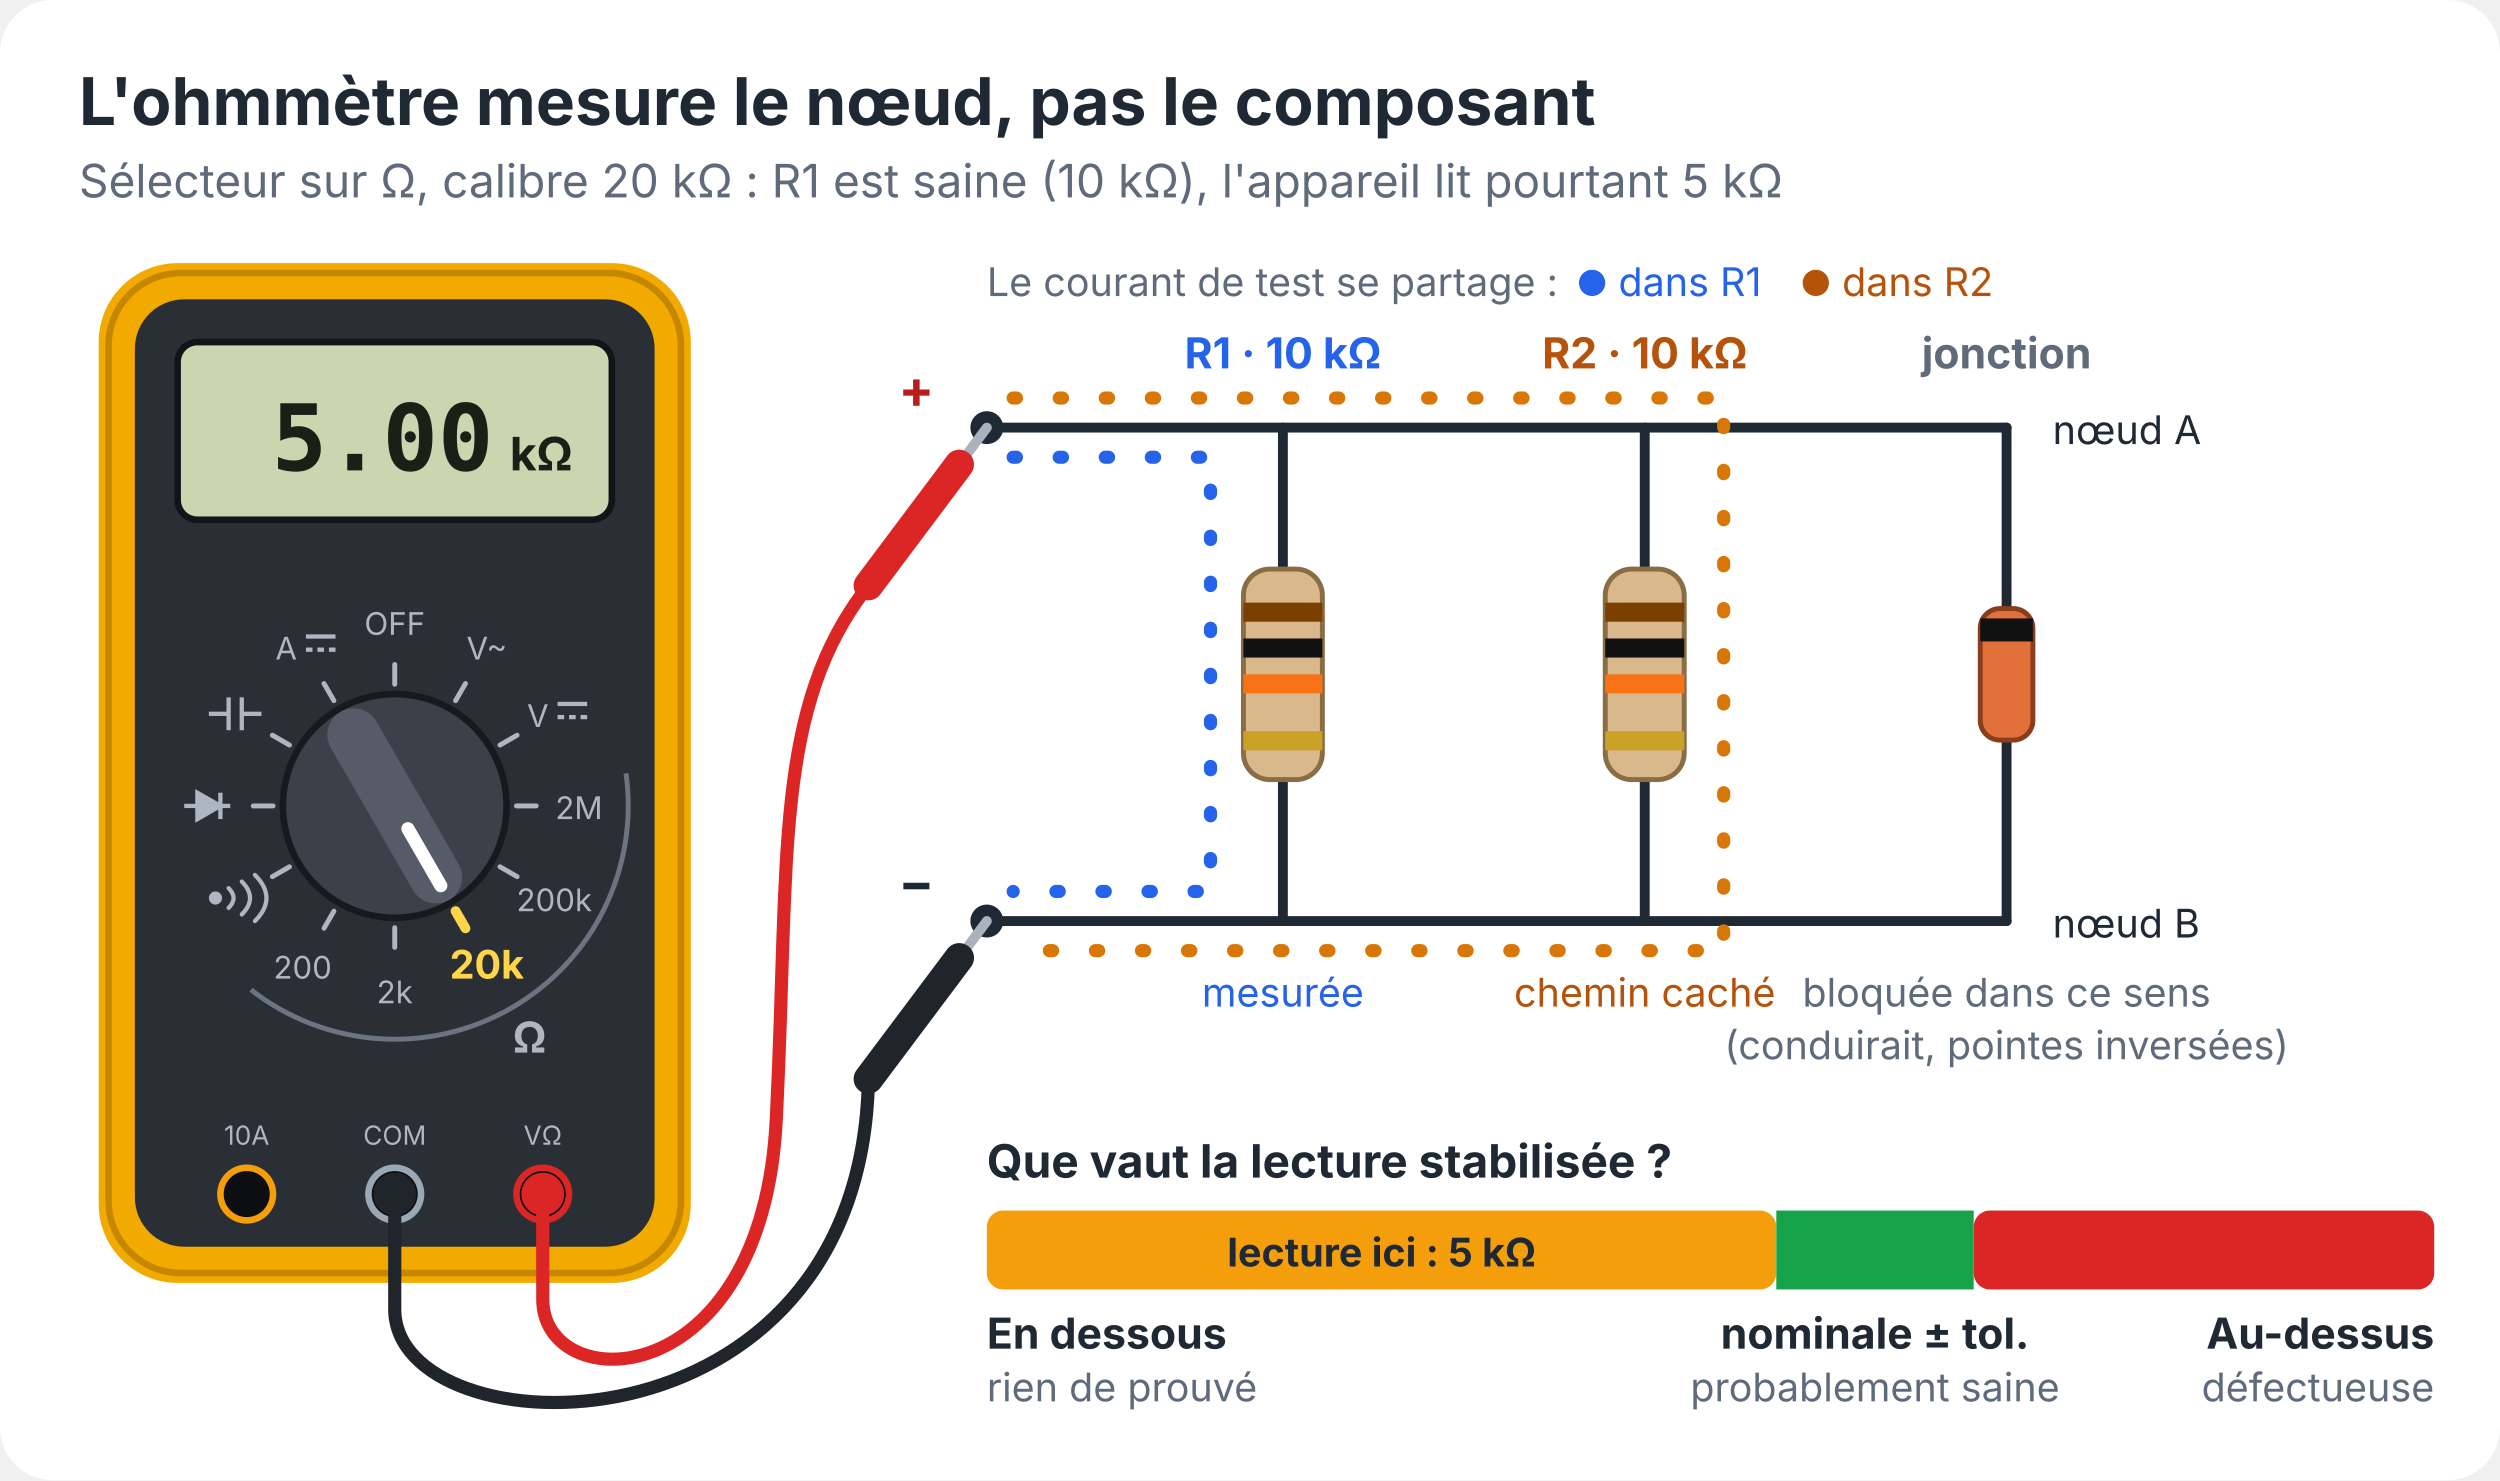
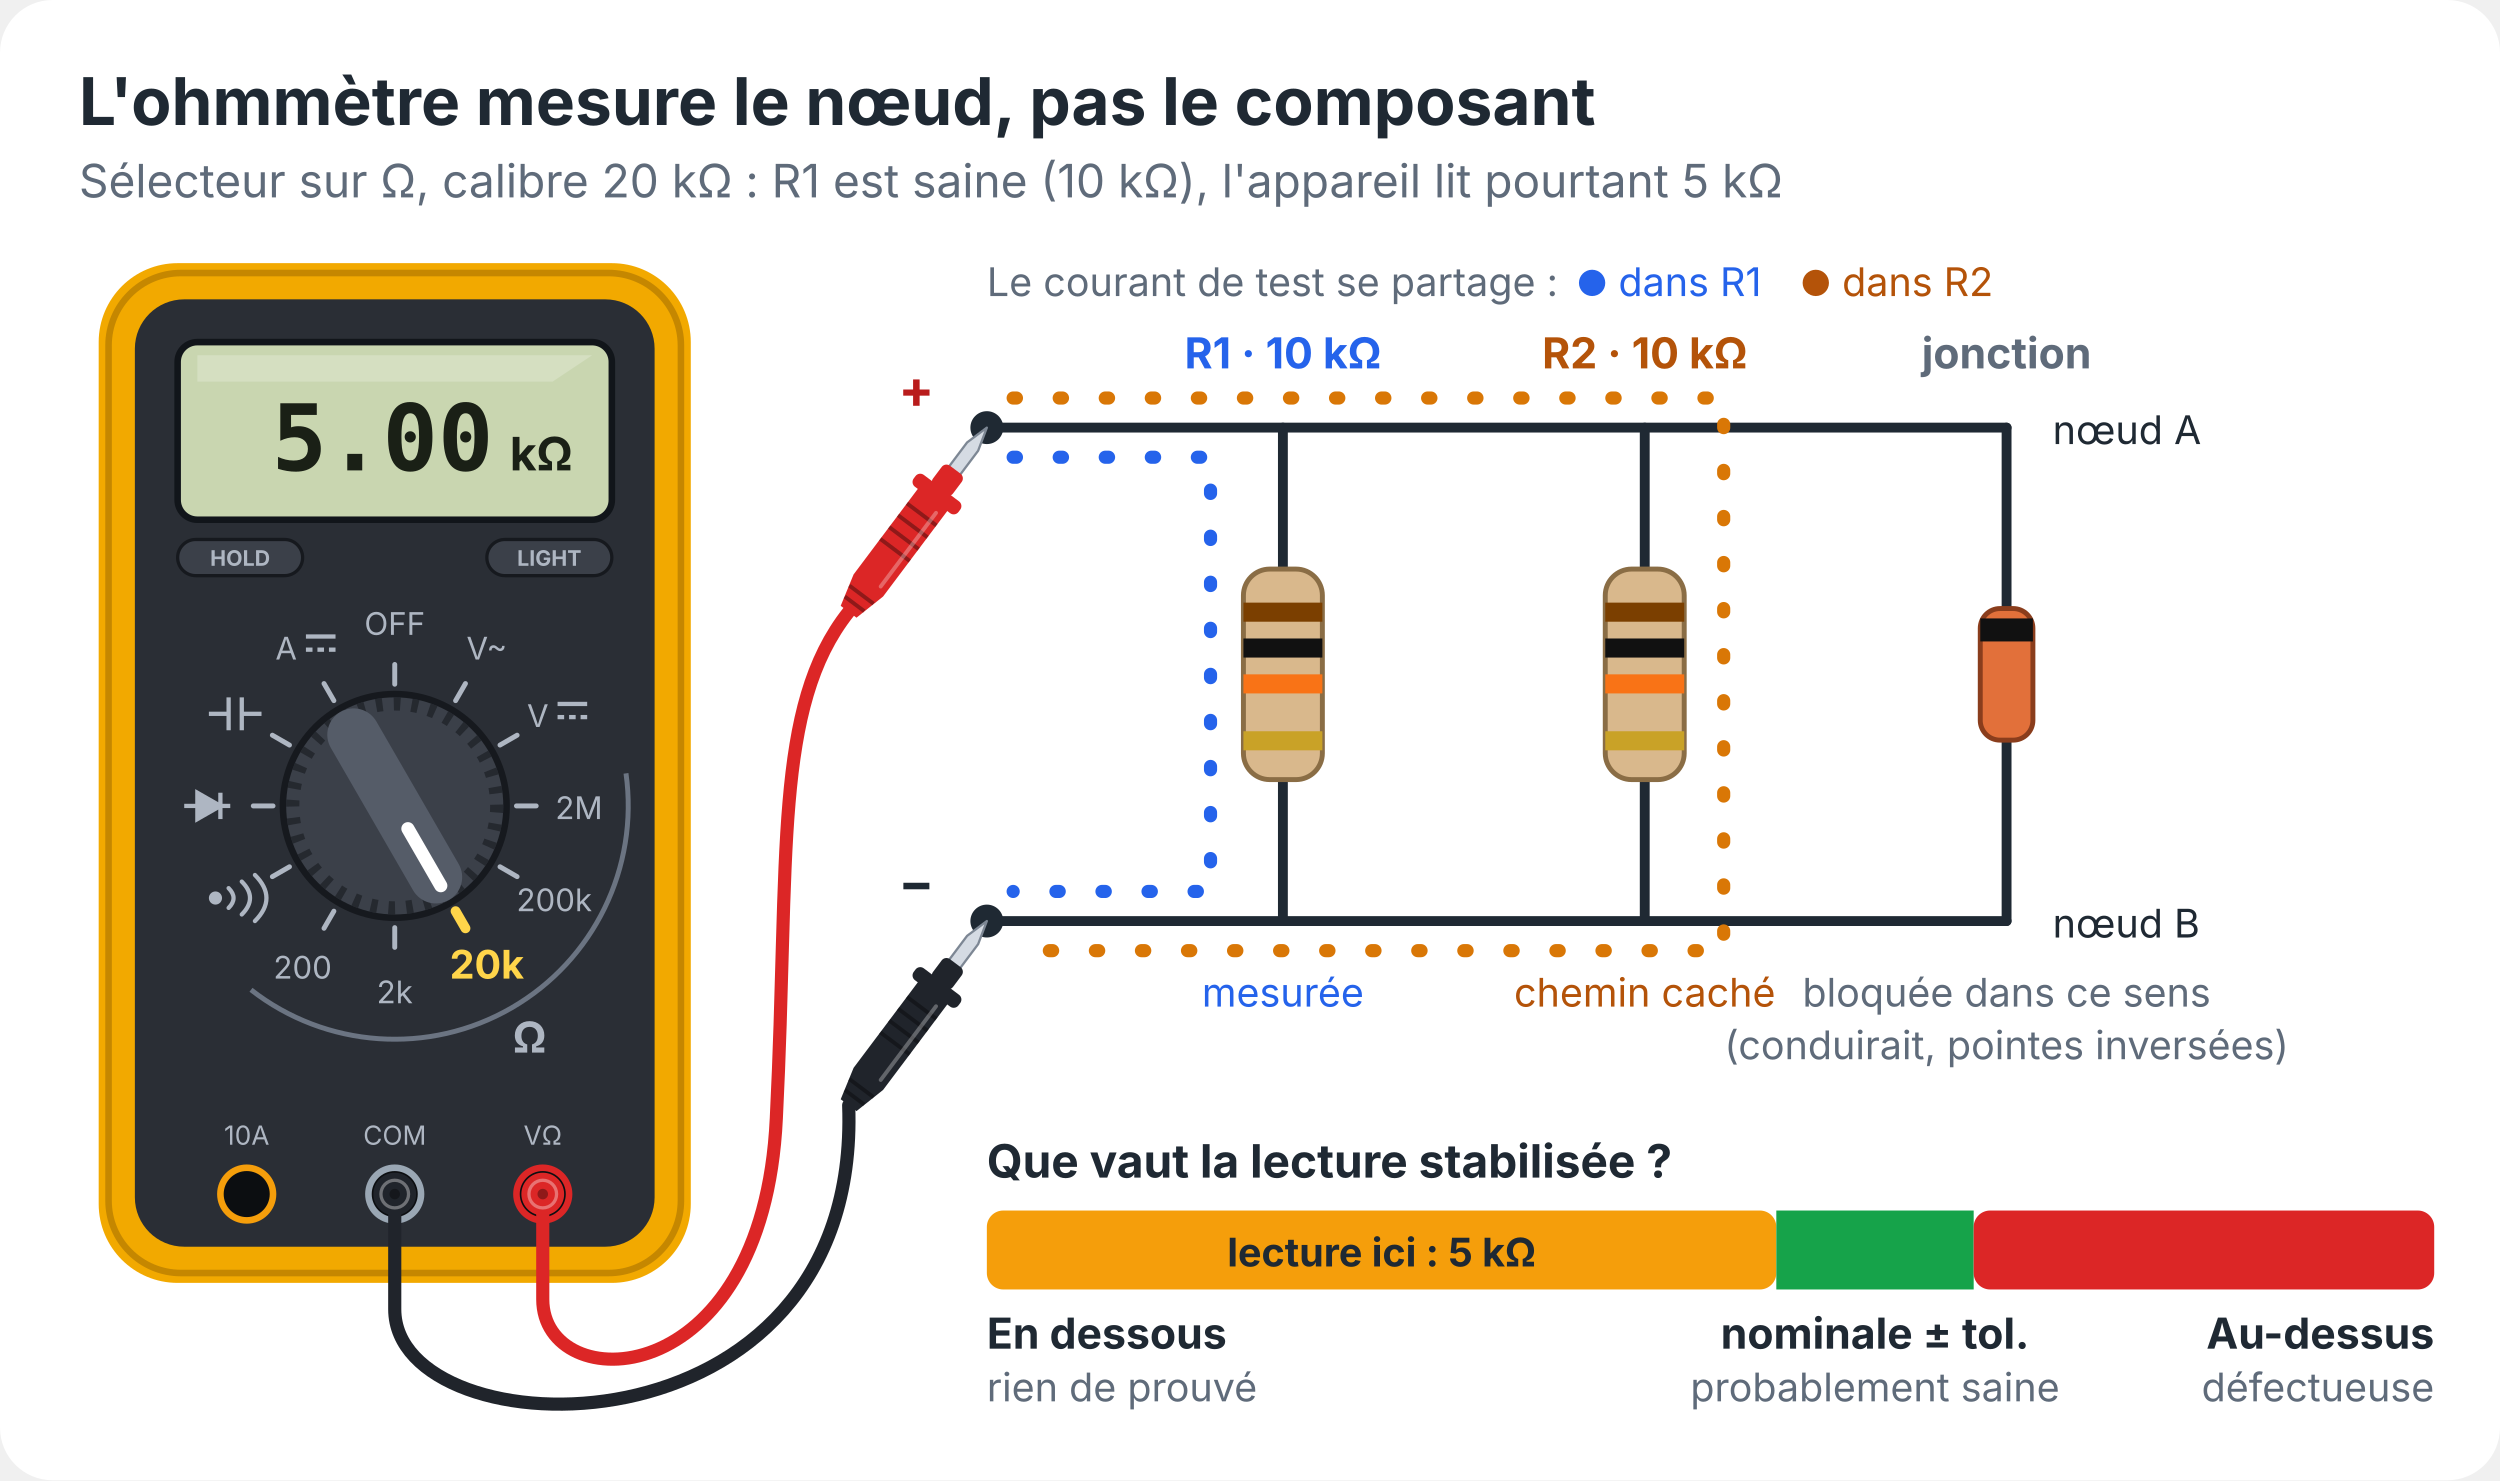
<svg xmlns="http://www.w3.org/2000/svg" viewBox="0 0 760 450" role="img" aria-labelledby="t d" font-family="system-ui, -apple-system, Segoe UI, sans-serif">
  <style>
    .bg{fill:#ffffff}.fg{fill:#1f2933}.mut{fill:#5f6b7a}
    .wire{stroke:#1f2933;stroke-width:3;fill:none;stroke-linecap:round;stroke-linejoin:round}
    .panel{fill:#f3f5f8;stroke:#d5dbe3}.grid{stroke:#d5dbe3;stroke-width:1.5;stroke-dasharray:5 5;fill:none}
    .ok{fill:#15803d}.no{fill:#b91c1c}.warn{fill:#b45309}.blue{fill:#2563eb}.amber{fill:#b45309}
    .blk{stroke:#20242b}.blkf{fill:#20242b}
    .flow{fill:none;stroke-width:4;stroke-linecap:round;stroke-dasharray:1 13;animation:run 1.1s linear infinite}
    .fb{stroke:#2563eb}.fa{stroke:#d97706}.fr{stroke:#dc2626}
    @keyframes run{to{stroke-dashoffset:-14}}
    @media (prefers-reduced-motion: reduce){.flow{animation:none}}
    @media (prefers-color-scheme: dark){
      .bg{fill:#0d1117}.fg{fill:#e6edf3}.mut{fill:#9aa7b4}.wire{stroke:#c9d1d9}
      .panel{fill:#161b22;stroke:#30363d}.grid{stroke:#30363d}
      .ok{fill:#4ade80}.no{fill:#f87171}.warn{fill:#fbbf24}.blue{fill:#60a5fa}.amber{fill:#fbbf24}
      .blk{stroke:#8b949e}.blkf{fill:#8b949e}.fb{stroke:#60a5fa}.fa{stroke:#fbbf24}.fr{stroke:#f87171}
    }
  </style>
  <rect class="bg" width="760" height="450" rx="16" />
  <text class="fg" x="24" y="38" font-size="20" font-weight="700">L'ohmmètre mesure le nœud, pas le composant</text>
  <text class="mut" x="24" y="60" font-size="14">Sélecteur sur Ω, calibre 20 kΩ : R1 est saine (10 kΩ), l'appareil lit pourtant 5 kΩ</text>
  <g data-sel="20k" transform="translate(30 80) scale(1)">
    <rect width="180" height="310" rx="24" fill="#f2a900" />
    <rect x="3" y="3" width="174" height="304" rx="22" fill="none" stroke="#c58700" stroke-width="2" />
    <rect x="11" y="11" width="158" height="288" rx="15" fill="#2a2e35" />
    <rect x="24" y="24" width="132" height="54" rx="6" fill="#c9d6b0" stroke="#11151a" stroke-width="2" />
+     <path d="M30 28 H150 L138 36 H30 Z" fill="#ffffff" fill-opacity="0.22" />
+     <rect x="24" y="84" width="38" height="11" rx="5.5" fill="#3b4049" stroke="#16191e" />
+     <text x="43" y="92" font-size="6.5" font-weight="700" text-anchor="middle" fill="#aeb6c2">HOLD</text>
+     <rect x="118" y="84" width="38" height="11" rx="5.5" fill="#3b4049" stroke="#16191e" />
+     <text x="137" y="92" font-size="6.5" font-weight="700" text-anchor="middle" fill="#aeb6c2">LIGHT</text>
    <text x="120" y="63" font-size="28" font-weight="700" text-anchor="end" font-family="ui-monospace, Menlo, Consolas, monospace" fill="#1a2016">5.00</text>
    <text x="125" y="63" font-size="14" font-weight="700" fill="#1a2016">kΩ</text>
    <path d="M160.3 155.1 A71 71 0 0 1 46.3 220.9" fill="none" stroke="#6b7482" stroke-width="1.5" />
    <text x="131.0" y="240.0" font-size="13" font-weight="700" text-anchor="middle" fill="#aeb6c2">Ω</text>
    <path d="M90.0 128.0 L90.0 122.0" stroke="#aeb6c2" stroke-width="1.5" stroke-linecap="round" />
    <text x="90.0" y="113.0" font-size="9.5" text-anchor="middle" fill="#aeb6c2">OFF</text>
    <path d="M108.5 133.0 L111.5 127.8" stroke="#aeb6c2" stroke-width="1.5" stroke-linecap="round" />
    <text x="118.0" y="120.5" font-size="9.5" text-anchor="middle" fill="#aeb6c2">V~</text>
    <path d="M122.0 146.5 L127.2 143.5" stroke="#aeb6c2" stroke-width="1.5" stroke-linecap="round" />
    <text x="133.5" y="141.0" font-size="9.5" text-anchor="middle" fill="#aeb6c2">V</text>
    <path d="M139.5 134.0 h9 M139.5 138.0 h2 m1.5 0 h2 m1.5 0 h2" stroke="#aeb6c2" stroke-width="1.3" fill="none" />
    <path d="M127.0 165.0 L133.0 165.0" stroke="#aeb6c2" stroke-width="1.5" stroke-linecap="round" />
    <text x="146.0" y="169.0" font-size="9.5" text-anchor="middle" fill="#aeb6c2">2M</text>
    <path d="M122.0 183.5 L127.2 186.5" stroke="#aeb6c2" stroke-width="1.5" stroke-linecap="round" />
    <text x="138.5" y="197.0" font-size="9.5" text-anchor="middle" fill="#aeb6c2">200k</text>
    <path d="M108.5 197.0 L111.5 202.2" stroke="#ffd54a" stroke-width="3" stroke-linecap="round" />
    <text x="118.0" y="217.5" font-size="12" text-anchor="middle" font-weight="700" fill="#ffd54a">20k</text>
    <path d="M90.0 202.0 L90.0 208.0" stroke="#aeb6c2" stroke-width="1.5" stroke-linecap="round" />
    <text x="90.0" y="225.0" font-size="9.5" text-anchor="middle" fill="#aeb6c2">2k</text>
    <path d="M71.5 197.0 L68.5 202.2" stroke="#aeb6c2" stroke-width="1.5" stroke-linecap="round" />
    <text x="62.0" y="217.5" font-size="9.5" text-anchor="middle" fill="#aeb6c2">200</text>
    <path d="M58.0 183.5 L52.8 186.5" stroke="#aeb6c2" stroke-width="1.5" stroke-linecap="round" />
    <circle cx="35.5" cy="193.0" r="2" fill="#aeb6c2" />
    <path d="M39.5 190.0 q3 3 0 6 M43.5 188.0 q5 5 0 10 M47.5 186.0 q7 7 0 14" stroke="#aeb6c2" stroke-width="1.3" fill="none" stroke-linecap="round" />
    <path d="M53.0 165.0 L47.0 165.0" stroke="#aeb6c2" stroke-width="1.5" stroke-linecap="round" />
    <path d="M26.0 165.0 h14 M30.0 161.0 v8 l7 -4 z M37.0 161.0 v8" stroke="#aeb6c2" stroke-width="1.3" fill="#aeb6c2" />
    <path d="M58.0 146.5 L52.8 143.5" stroke="#aeb6c2" stroke-width="1.5" stroke-linecap="round" />
    <path d="M33.5 137.0 h6 M39.5 132.0 v10 M43.5 132.0 v10 M43.5 137.0 h6" stroke="#aeb6c2" stroke-width="1.3" fill="none" />
    <path d="M71.5 133.0 L68.5 127.8" stroke="#aeb6c2" stroke-width="1.5" stroke-linecap="round" />
    <text x="57.0" y="120.5" font-size="9.5" text-anchor="middle" fill="#aeb6c2">A</text>
    <path d="M63.0 113.5 h9 M63.0 117.5 h2 m1.5 0 h2 m1.5 0 h2" stroke="#aeb6c2" stroke-width="1.3" fill="none" />
    <circle cx="90" cy="165" r="34" fill="#3b4049" stroke="#16191e" stroke-width="2" />
+     <circle cx="90" cy="165" r="31" fill="none" stroke="#16191e" stroke-opacity="0.6" stroke-width="4" stroke-dasharray="2 3.4" />
    <g transform="rotate(150 90 165)">
      <rect x="82" y="132" width="16" height="66" rx="8" fill="#555c68" />
      <path d="M90 137 V157" stroke="#ffffff" stroke-width="4" stroke-linecap="round" />
    </g>
    <text x="45" y="268" font-size="8" text-anchor="middle" fill="#aeb6c2">10A</text>
    <circle cx="45" cy="283" r="8" fill="#0c0e11" stroke="#f59e0b" stroke-width="2" />
    <text x="90" y="268" font-size="8" text-anchor="middle" fill="#aeb6c2">COM</text>
    <circle cx="90" cy="283" r="8" fill="#0c0e11" stroke="#9aa7b4" stroke-width="2" />
    <text x="135" y="268" font-size="8" text-anchor="middle" fill="#aeb6c2">VΩ</text>
    <circle cx="135" cy="283" r="8" fill="#0c0e11" stroke="#dc2626" stroke-width="2" />
  </g>
  <path class="wire" d="M300 130 H610 M300 280 H610" />
  <path class="wire" d="M390 130 V280" />
  <rect x="378.0" y="173.0" width="24" height="64" rx="8.0" fill="#d9b88c" stroke="#8a6d45" stroke-width="1.5" />
  <rect x="378.0" y="183.2" width="24" height="5.8" fill="#7b3f00" />
  <rect x="378.0" y="194.1" width="24" height="5.8" fill="#111111" />
  <rect x="378.0" y="205.0" width="24" height="5.8" fill="#f97316" />
  <rect x="378.0" y="222.3" width="24" height="5.8" fill="#c9a227" />
  <path class="wire" d="M500 130 V280" />
  <rect x="488.0" y="173.0" width="24" height="64" rx="8.0" fill="#d9b88c" stroke="#8a6d45" stroke-width="1.5" />
  <rect x="488.0" y="183.2" width="24" height="5.8" fill="#7b3f00" />
  <rect x="488.0" y="194.1" width="24" height="5.8" fill="#111111" />
  <rect x="488.0" y="205.0" width="24" height="5.8" fill="#f97316" />
  <rect x="488.0" y="222.3" width="24" height="5.8" fill="#c9a227" />
  <path class="wire" d="M610 130 V280" />
  <rect x="602.0" y="185.0" width="16" height="40" rx="6" fill="#e2703a" stroke="#8a3d1c" stroke-width="1.5" />
  <rect x="602.0" y="188.0" width="16" height="7" fill="#111111" />
  <circle class="fg" cx="300" cy="130" r="5" />
  <circle class="fg" cx="300" cy="280" r="5" />
  <text class="blue" x="390" y="112" font-size="13" text-anchor="middle" font-weight="700">R1 · 10 kΩ</text>
  <text class="blue" x="390" y="306" font-size="12" text-anchor="middle">mesurée</text>
  <text class="amber" x="500" y="112" font-size="13" text-anchor="middle" font-weight="700">R2 · 10 kΩ</text>
  <text class="amber" x="500" y="306" font-size="12" text-anchor="middle">chemin caché</text>
  <text class="mut" x="610" y="112" font-size="13" text-anchor="middle" font-weight="700">jonction</text>
  <text class="mut" x="610" y="306" font-size="12" text-anchor="middle">bloquée dans ce sens</text>
  <text class="mut" x="610" y="322" font-size="12" text-anchor="middle">(conduirait, pointes inversées)</text>
  <text class="fg" x="624" y="135" font-size="12">nœud A</text>
  <text class="fg" x="624" y="285" font-size="12">nœud B</text>
  <path class="flow fb" d="M308 139 H368 V271 H308" />
  <path class="flow fa" d="M308 121 H524 V289 H308" />
  <text class="mut" x="300" y="90" font-size="12">Le courant de test se partage :</text>
  <circle class="blue" cx="484" cy="86" r="4" />
  <text class="blue" x="492" y="90" font-size="12">dans R1</text>
  <circle class="amber" cx="552" cy="86" r="4" />
  <text class="amber" x="560" y="90" font-size="12">dans R2</text>
-   <path stroke="#dc2626" stroke-width="4" fill="none" stroke-linecap="round" d="M165.0 363.0 V395 C165 425 232 425 236 340 C240 260 235 215 264.0 178.0" />
+   <path stroke="#dc2626" stroke-width="4" fill="none" stroke-linecap="round" d="M165.0 363.0 V395 C165 425 232 425 236 340 C240 260 235 215 258.0 186.0" />
  <circle fill="#dc2626" cx="165.0" cy="363.0" r="6.5" />
-   <path d="M300.0 130.0 L291.6 141.2" stroke="#aab2bd" stroke-width="3" stroke-linecap="round" />
-   <path stroke="#dc2626" d="M291.6 141.2 L264.0 178.0" stroke-width="9" stroke-linecap="round" />
-   <path class="blk" stroke-width="4" fill="none" stroke-linecap="round" d="M120.0 363.0 V398 C120 442 262 446 264.0 328.0" />
+   <circle cx="165.0" cy="363.0" r="4.2" fill="none" stroke="#ffffff" stroke-opacity="0.35" stroke-width="1" />
+   <circle cx="165.0" cy="363.0" r="1.6" fill="#000000" fill-opacity="0.35" />
+   <g data-probe="red" transform="translate(300.0 130.0) rotate(126.9)">
+     <path d="M0 0 L7.2 -2.1 H17.0 V2.1 H7.2 Z" fill="#d5dbe3" stroke="#7d8794" stroke-width="0.7" stroke-linejoin="round" />
+     <rect fill="#dc2626" x="16.0" y="-3.8" width="8" height="7.6" rx="1.8" />
+     <path fill="#dc2626" d="M26.0 -5.6 H60.0 L70.0 -3 V3 L60.0 5.6 H26.0 Z" stroke-linejoin="round" />
+     <rect fill="#dc2626" x="23.0" y="-8.5" width="4.5" height="17" rx="1.8" />
+     <path d="M33.0 -5.6 v11.2 M37.5 -5.6 v11.2 M42.0 -5.6 v11.2 M46.5 -5.6 v11.2 M63.5 -4.6 v9.2 M67.0 -3.7 v7.4" stroke="#000000" stroke-opacity="0.35" stroke-width="1.2" fill="none" />
+     <path d="M30.0 -3.2 H58.0" stroke="#ffffff" stroke-opacity="0.3" stroke-width="1.2" stroke-linecap="round" />
+   </g>
+   <path class="blk" stroke-width="4" fill="none" stroke-linecap="round" d="M120.0 363.0 V398 C120 442 262 446 258.0 336.0" />
  <circle class="blkf" cx="120.0" cy="363.0" r="6.5" />
-   <path d="M300.0 280.0 L291.6 291.2" stroke="#aab2bd" stroke-width="3" stroke-linecap="round" />
-   <path class="blk" d="M291.6 291.2 L264.0 328.0" stroke-width="9" stroke-linecap="round" />
+   <circle cx="120.0" cy="363.0" r="4.2" fill="none" stroke="#ffffff" stroke-opacity="0.35" stroke-width="1" />
+   <circle cx="120.0" cy="363.0" r="1.6" fill="#000000" fill-opacity="0.35" />
+   <g data-probe="black" transform="translate(300.0 280.0) rotate(126.9)">
+     <path d="M0 0 L7.2 -2.1 H17.0 V2.1 H7.2 Z" fill="#d5dbe3" stroke="#7d8794" stroke-width="0.7" stroke-linejoin="round" />
+     <rect class="blkf" x="16.0" y="-3.8" width="8" height="7.6" rx="1.8" />
+     <path class="blkf" d="M26.0 -5.6 H60.0 L70.0 -3 V3 L60.0 5.6 H26.0 Z" stroke-linejoin="round" />
+     <rect class="blkf" x="23.0" y="-8.5" width="4.5" height="17" rx="1.8" />
+     <path d="M33.0 -5.6 v11.2 M37.5 -5.6 v11.2 M42.0 -5.6 v11.2 M46.5 -5.6 v11.2 M63.5 -4.6 v9.2 M67.0 -3.7 v7.4" stroke="#000000" stroke-opacity="0.35" stroke-width="1.2" fill="none" />
+     <path d="M30.0 -3.2 H58.0" stroke="#ffffff" stroke-opacity="0.3" stroke-width="1.2" stroke-linecap="round" />
+   </g>
  <text class="no" x="284" y="124" font-size="16" text-anchor="end" font-weight="700">+</text>
  <text class="fg" x="284" y="274" font-size="16" text-anchor="end" font-weight="700">−</text>
  <text class="fg" x="300" y="358" font-size="14" font-weight="700">Que vaut la lecture stabilisée ?</text>
  <rect x="300" y="368" width="240" height="24" rx="5" fill="#f59e0b" />
  <rect x="540" y="368" width="60" height="24" fill="#16a34a" />
  <rect x="600" y="368" width="140" height="24" rx="5" fill="#dc2626" />
  <text x="420" y="385" font-size="12" font-weight="700" text-anchor="middle" fill="#1f2933">lecture ici : 5 kΩ</text>
  <text class="fg" x="300" y="410" font-size="13" font-weight="700">En dessous</text>
  <text class="mut" x="300" y="426" font-size="12">rien de prouvé</text>
  <text class="fg" x="570" y="410" font-size="13" text-anchor="middle" font-weight="700">nominale ± tol.</text>
  <text class="mut" x="570" y="426" font-size="12" text-anchor="middle">probablement saine</text>
  <text class="fg" x="740" y="410" font-size="13" text-anchor="end" font-weight="700">Au-dessus</text>
  <text class="mut" x="740" y="426" font-size="12" text-anchor="end">défectueuse</text>
</svg>
